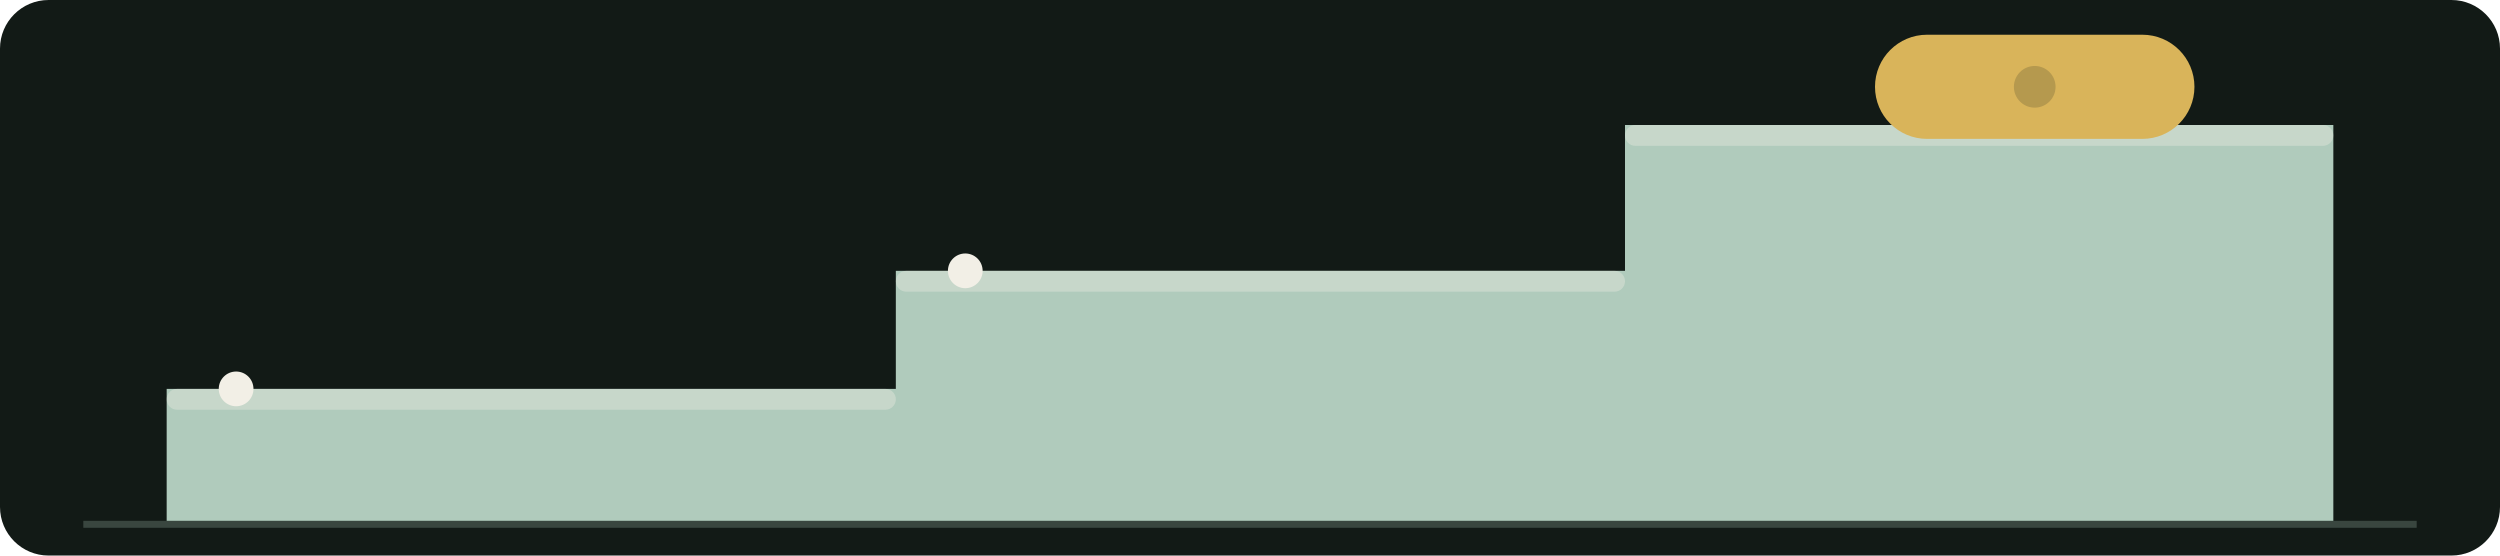
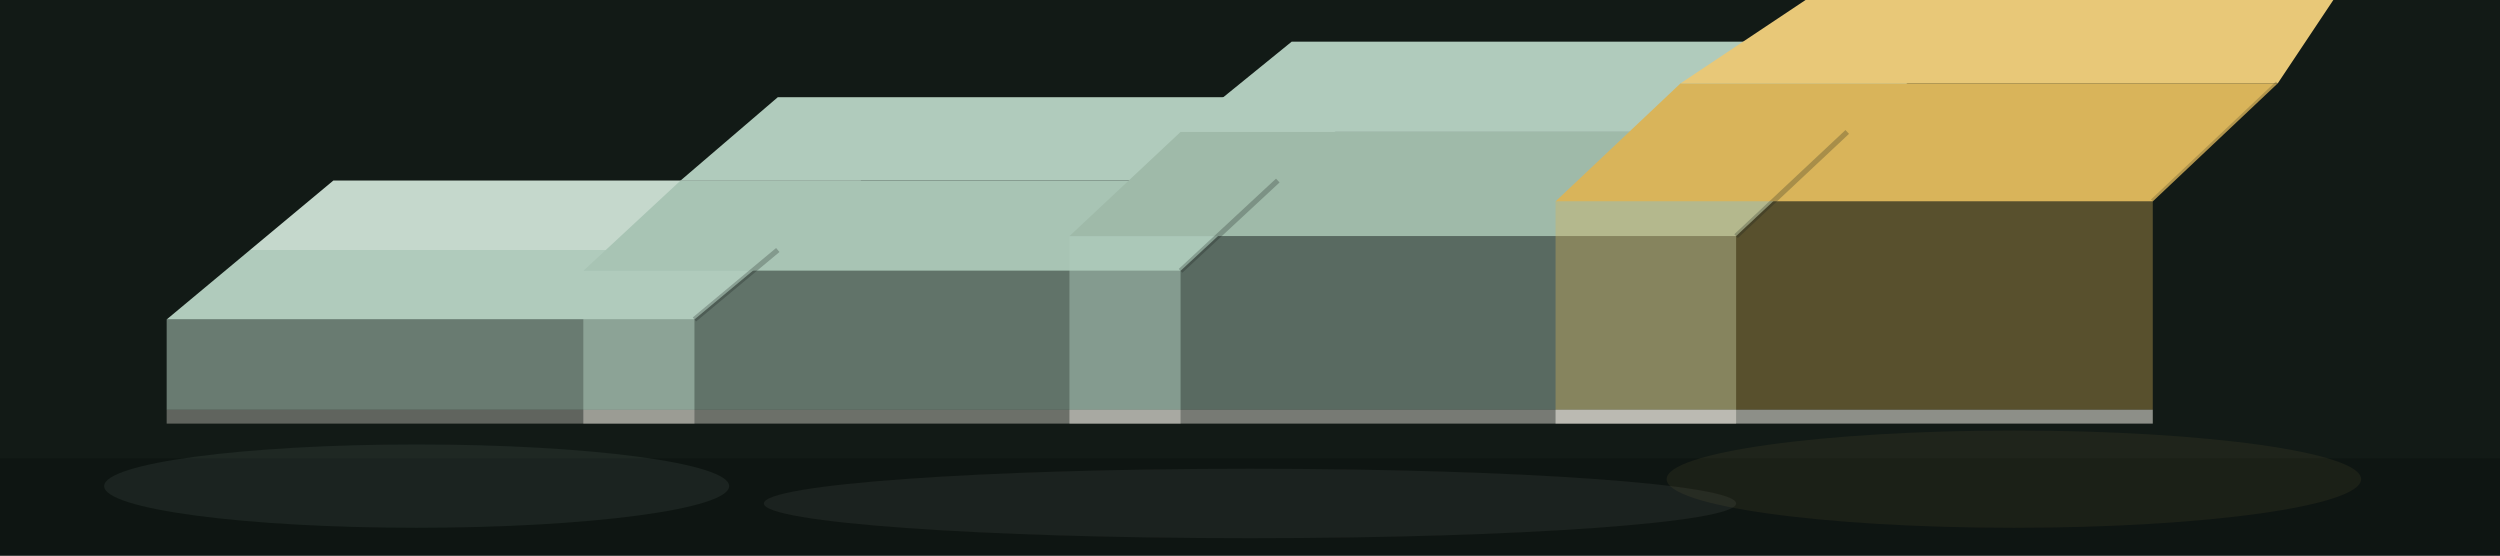
- <svg xmlns="http://www.w3.org/2000/svg" viewBox="0 0 720 160" width="720" height="160">
-   <rect x="0" y="0" width="720" height="160" rx="14" fill="#121A16" />
-   <rect x="24" y="150" width="672" height="2" fill="#B0CBBC" opacity="0.25" />
-   <polygon points="48,150 48,112 258,112 258,78 468,78 468,36 672,36 672,150" fill="#B0CBBC" />
-   <rect x="48" y="112" width="210" height="6" rx="3" fill="#F2EFE6" opacity="0.35" />
-   <rect x="258" y="78" width="210" height="6" rx="3" fill="#F2EFE6" opacity="0.35" />
-   <rect x="468" y="36" width="204" height="6" rx="3" fill="#F2EFE6" opacity="0.35" />
-   <circle cx="68" cy="112" r="5" fill="#F2EFE6" />
-   <circle cx="278" cy="78" r="5" fill="#F2EFE6" />
-   <rect x="540" y="10" width="92" height="30" rx="15" fill="#D9B45A" />
-   <circle cx="586" cy="25" r="6" fill="#121A16" opacity="0.18" />
+ <svg xmlns="http://www.w3.org/2000/svg" width="720" height="160" viewBox="0 0 720 160" fill="none">
+   <rect width="720" height="160" fill="#121A16" />
+   <rect x="0" y="132" width="720" height="28" fill="#0E1512" />
+   <path d="M48 118 L48 92 L200 92 L200 118 Z" fill="#B0CBBC" opacity="0.55" />
+   <path d="M48 92 L72 72 L224 72 L200 92 Z" fill="#B0CBBC" />
+   <path d="M72 72 L96 52 L248 52 L224 72 Z" fill="#C5D8CC" />
+   <rect x="48" y="118" width="152" height="4" fill="#F2EFE6" opacity="0.35" />
+   <path d="M168 118 L168 78 L340 78 L340 118 Z" fill="#B0CBBC" opacity="0.5" />
+   <path d="M168 78 L196 52 L368 52 L340 78 Z" fill="#A8C4B4" />
+   <path d="M196 52 L224 28 L396 28 L368 52 Z" fill="#B0CBBC" />
+   <rect x="168" y="118" width="172" height="4" fill="#F2EFE6" opacity="0.4" />
+   <path d="M308 118 L308 68 L500 68 L500 118 Z" fill="#B0CBBC" opacity="0.45" />
+   <path d="M308 68 L340 38 L532 38 L500 68 Z" fill="#9FBAA9" />
+   <path d="M340 38 L372 12 L564 12 L532 38 Z" fill="#B0CBBC" />
+   <rect x="308" y="118" width="192" height="4" fill="#F2EFE6" opacity="0.45" />
+   <path d="M448 118 L448 58 L620 58 L620 118 Z" fill="#D9B45A" opacity="0.35" />
+   <path d="M448 58 L484 24 L656 24 L620 58 Z" fill="#D9B45A" />
+   <path d="M484 24 L520 0 L672 0 L656 24 Z" fill="#E8C878" />
+   <rect x="448" y="118" width="172" height="4" fill="#F2EFE6" opacity="0.55" />
+   <line x1="200" y1="92" x2="224" y2="72" stroke="#121A16" stroke-width="1.5" opacity="0.25" />
+   <line x1="340" y1="78" x2="368" y2="52" stroke="#121A16" stroke-width="1.5" opacity="0.25" />
+   <line x1="500" y1="68" x2="532" y2="38" stroke="#121A16" stroke-width="1.5" opacity="0.25" />
+   <line x1="620" y1="58" x2="656" y2="24" stroke="#121A16" stroke-width="1.5" opacity="0.2" />
+   <ellipse cx="120" cy="140" rx="90" ry="12" fill="#B0CBBC" opacity="0.08" />
+   <ellipse cx="360" cy="145" rx="140" ry="10" fill="#F2EFE6" opacity="0.06" />
+   <ellipse cx="580" cy="138" rx="100" ry="14" fill="#D9B45A" opacity="0.07" />
</svg>
